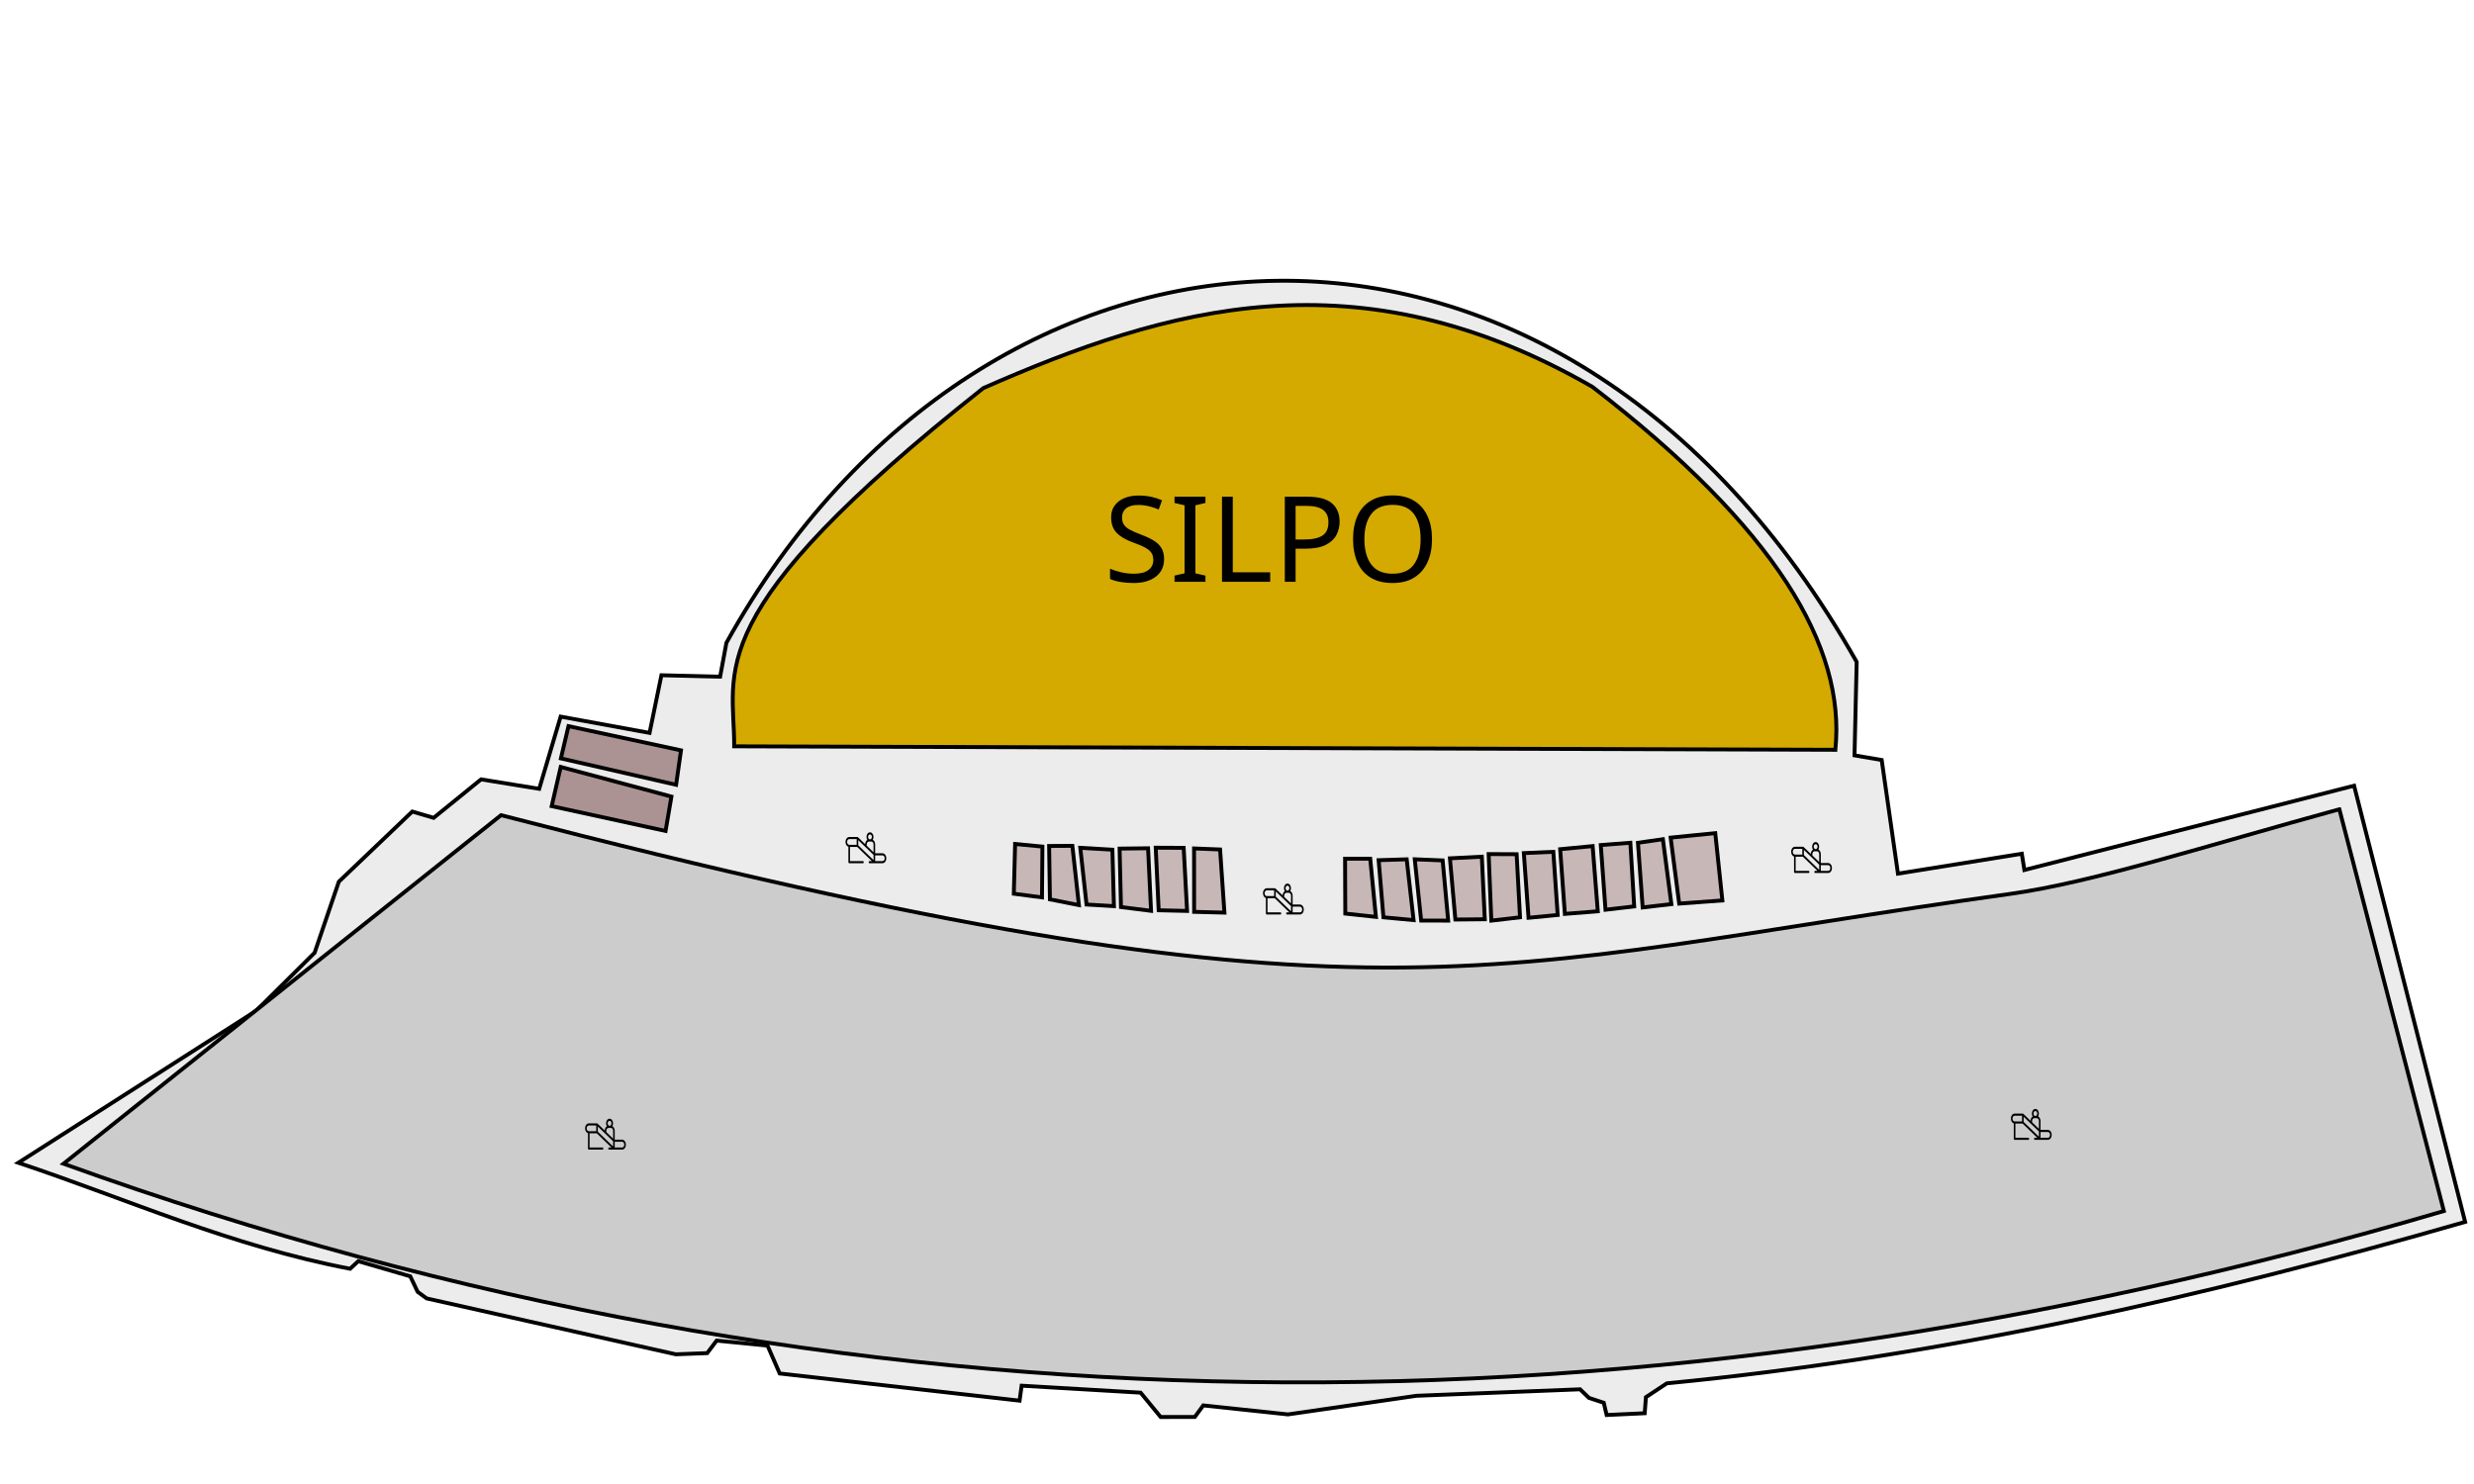
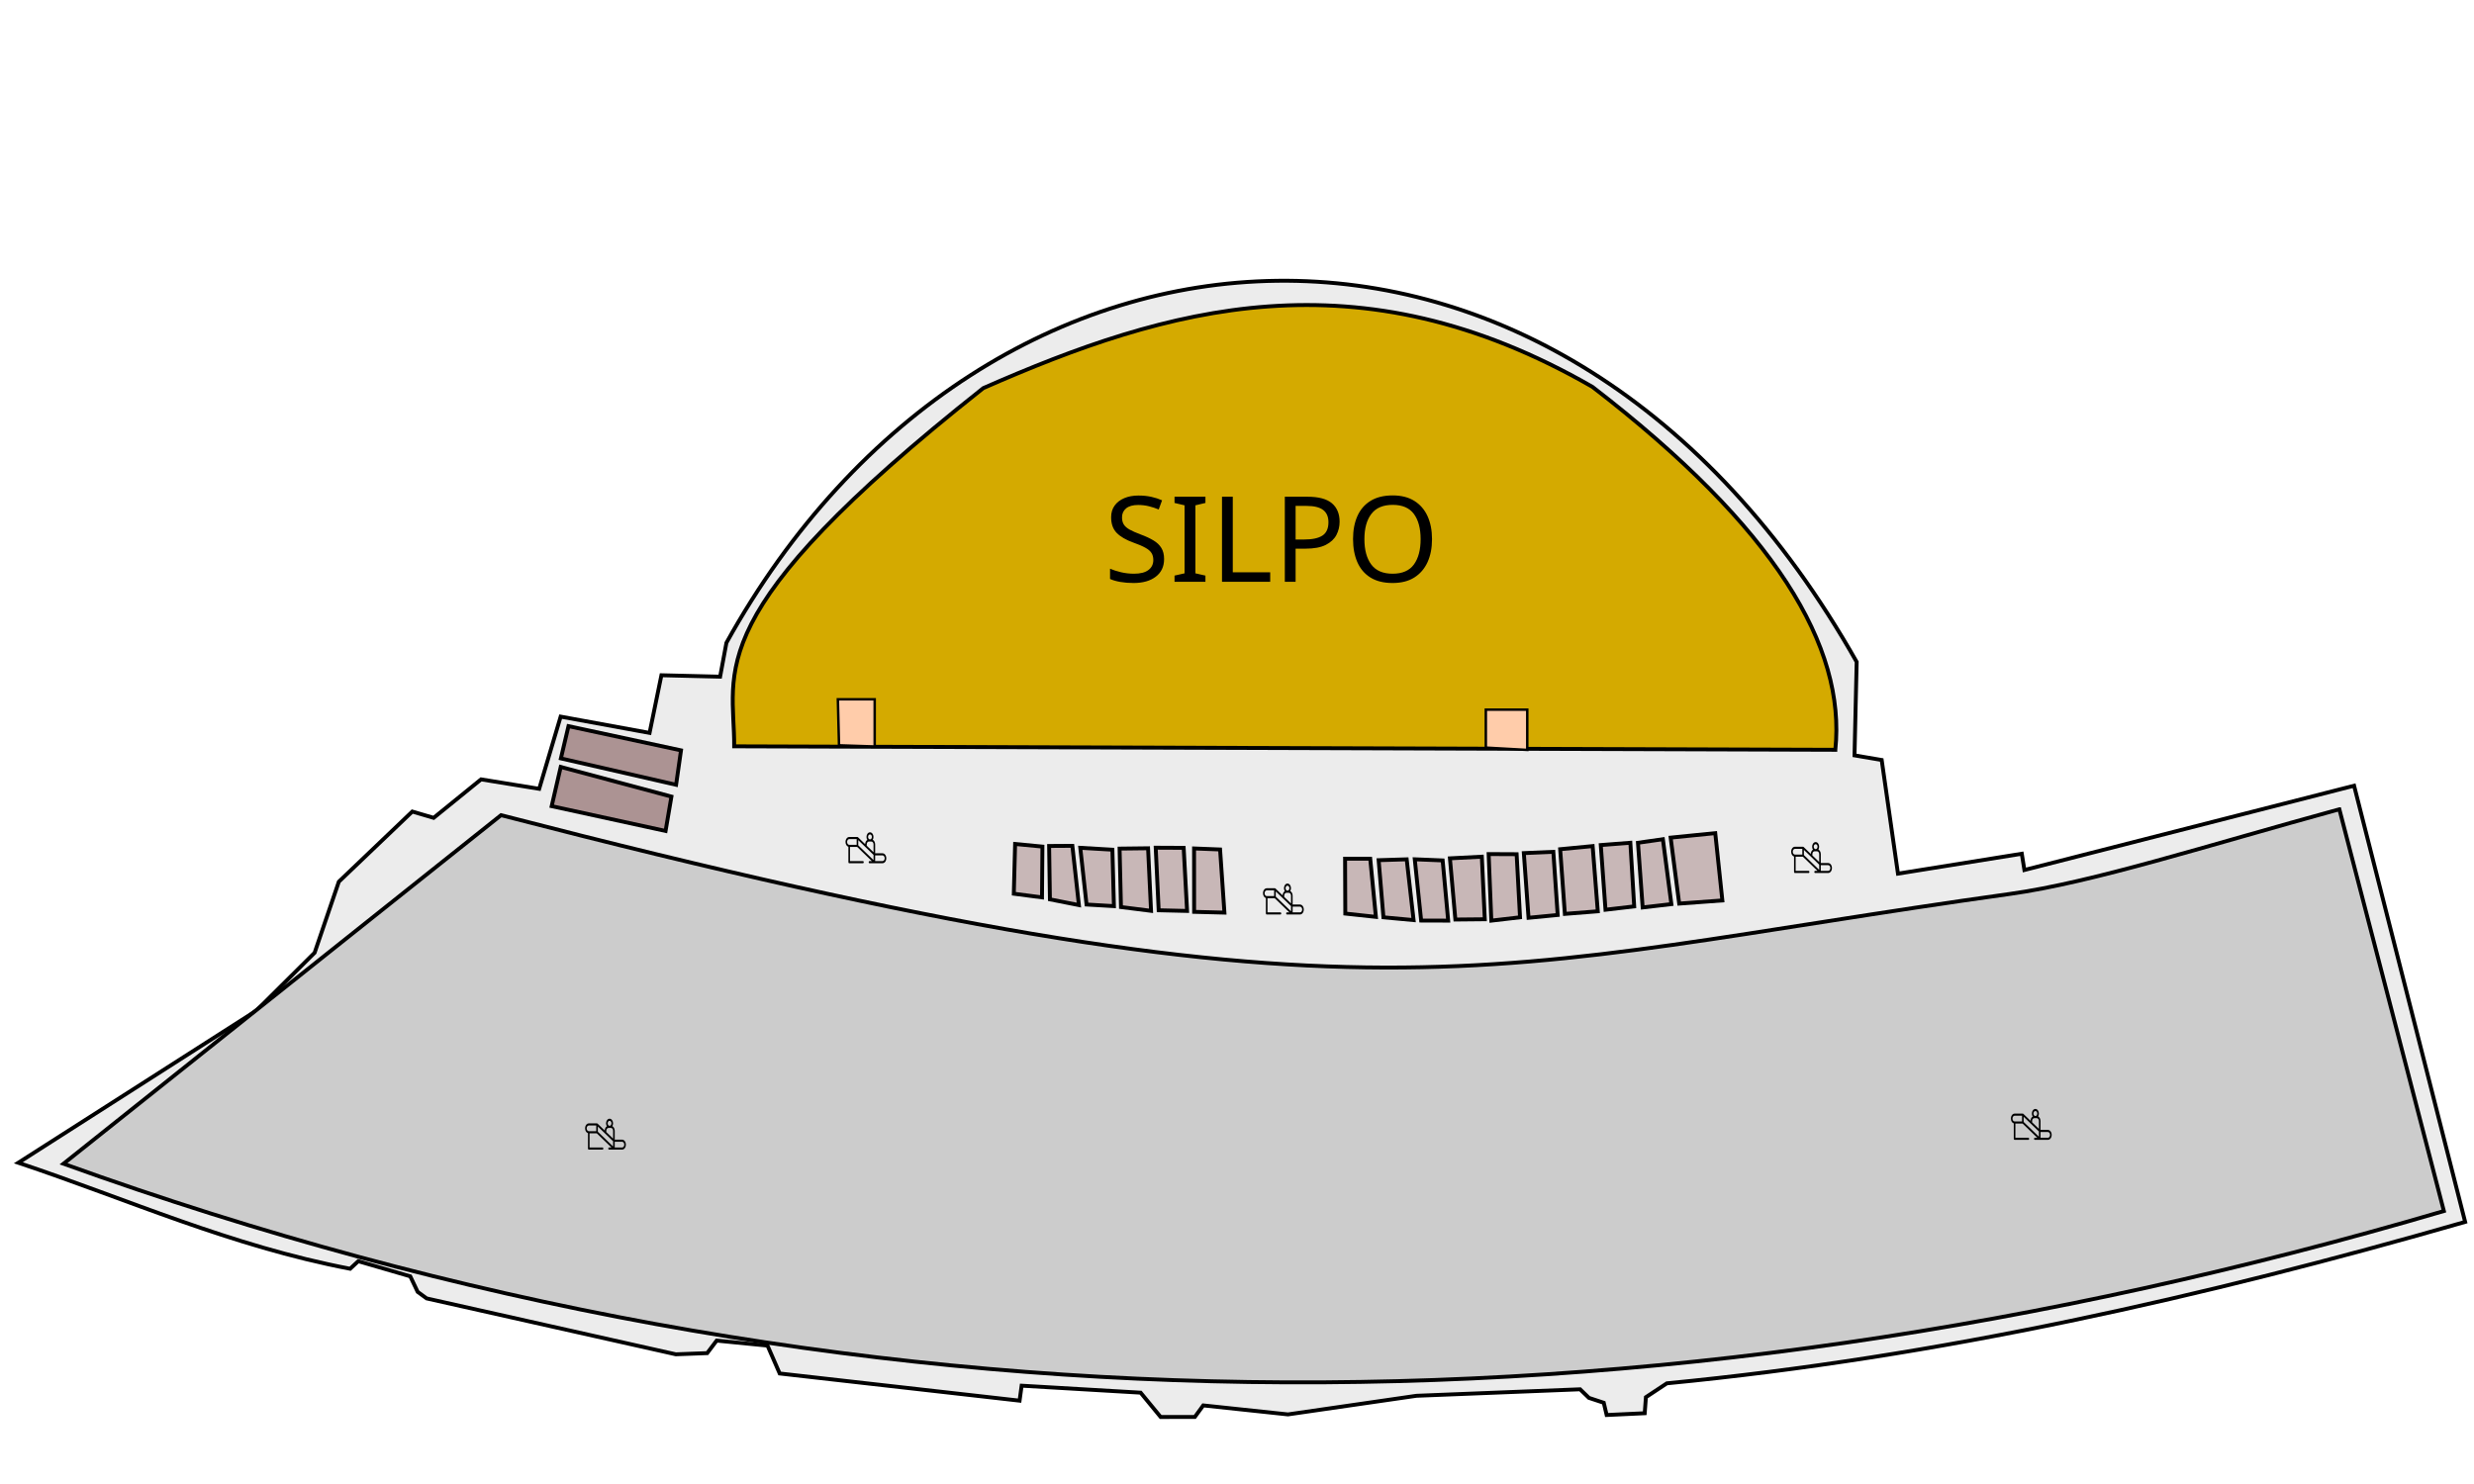
<svg xmlns="http://www.w3.org/2000/svg" version="1.1" id="Layer_1" x="0px" y="0px" width="1000px" height="600px" viewBox="0 0 1000 600" enable-background="new 0 0 1000 600" xml:space="preserve">
  <defs id="defs1027">
    <clipPath clipPathUnits="userSpaceOnUse" id="clipPath237">
      <g id="use239">
        <ellipse style="fill:#cccccc;fill-opacity:1" id="ellipse55" cx="505.979" cy="459.187" rx="3.491" ry="3.536" />
        <g transform="matrix(0.00735714,0,0,0.00782278,504.1399,457.1844)" id="g61">
          <g id="g59">
            <path d="m 146.645,109.31 c -54.918,0 -55.673,0 -101.357,0 -24.466,0 -44.468,19.904 -44.591,44.367 L 0,292.109 c -0.052,10.407 8.342,18.885 18.747,18.938 0.032,0 0.065,0 0.098,0 10.363,0 18.787,-8.375 18.841,-18.747 l 0.696,-138.432 c 0,-0.016 0,-0.031 0,-0.047 0.024,-2.055 1.704,-3.706 3.759,-3.694 2.055,0.012 3.715,1.683 3.715,3.738 l 0.008,316.757 c 0,12.488 10.124,22.612 22.612,22.612 12.488,0 22.612,-10.124 22.612,-22.612 V 289.888 h 9.763 v 180.734 c 0,12.488 10.123,22.611 22.611,22.611 12.488,0 22.611,-10.123 22.611,-22.611 0,-298.894 -0.4,-127.966 -0.41,-316.481 0,-2.121 1.674,-3.863 3.794,-3.946 2.12,-0.083 3.928,1.521 4.092,3.635 0,10e-4 0,0.002 0,0.002 l -0.128,138.354 c -0.01,10.406 8.419,18.851 18.825,18.861 0.007,0 0.011,0 0.018,0 10.397,0 18.833,-8.426 18.842,-18.825 l 0.128,-138.431 c 0.002,-0.039 0.002,-0.075 0.001,-0.114 -0.123,-24.463 -20.126,-44.367 -44.59,-44.367 z" id="path-1-57" />
          </g>
        </g>
        <g transform="matrix(0.00735714,0,0,0.00782278,504.1399,457.1844)" id="g67">
          <g id="g65">
            <circle cx="95.966" cy="57.813" r="39.047" id="circle63" />
          </g>
        </g>
        <g transform="matrix(0.00735714,0,0,0.00782278,504.1399,457.1844)" id="g74">
          <g id="g72">
            <path d="m 510.941,262.849 c -0.346,-0.986 -34.611,-98.717 -40.002,-114.406 -8.679,-25.253 -23.23,-38.057 -43.249,-38.057 -28.025,0 -37.18,0 -65.153,0 -20.02,0 -34.571,12.805 -43.249,38.057 -5.391,15.688 -39.656,113.421 -40.002,114.406 -3.418,9.748 1.714,20.423 11.464,23.841 9.758,3.42 20.425,-1.725 23.84,-11.462 1.106,-3.154 21.721,-60.433 33.222,-93.389 -1.204,9.838 2.264,-10.578 -26.737,139.154 -1.246,6.431 3.711,12.379 10.201,12.379 4.029,0 8.862,0 14.273,0 V 469.05 c 0,12.396 10.049,22.446 22.446,22.446 12.397,0 22.446,-10.049 22.446,-22.446 V 333.37 c 3.227,0 6.465,0 9.692,0 v 135.68 c 0,12.396 10.049,22.446 22.446,22.446 12.397,0 22.446,-10.049 22.446,-22.446 V 333.37 c 5.411,0 10.245,0 14.273,0 6.522,0 11.446,-5.952 10.201,-12.379 -28.737,-148.369 -25.57,-131.138 -26.55,-139.154 11.593,33.211 31.602,90.284 32.691,93.389 3.421,9.756 14.101,14.878 23.84,11.462 9.747,-3.418 14.879,-14.091 11.461,-23.839 z" id="path-1-70" />
          </g>
        </g>
        <g transform="matrix(0.00735714,0,0,0.00782278,504.1399,457.1844)" id="g80">
          <g id="g78">
            <circle cx="395.283" cy="59.265" r="38.767" id="circle76" />
          </g>
        </g>
        <g transform="matrix(0.00735714,0,0,0.00782278,504.1399,457.1844)" id="g86">
          <g id="g84">
            <path d="m 239.761,43.925 c -7.969,0 -14.43,6.46 -14.43,14.43 v 395.282 c 0,7.969 6.46,14.429 14.43,14.429 7.97,0 14.43,-6.459 14.43,-14.429 V 58.355 c 0,-7.97 -6.461,-14.43 -14.43,-14.43 z" id="path-1-82" />
          </g>
        </g>
      </g>
    </clipPath>
  </defs>
  <g id="landmarks-basement">
    <path style="fill:#ececec;stroke:#000000;stroke-width:1.576px;stroke-linecap:butt;stroke-linejoin:miter;stroke-opacity:1" d="m 996.42,494.034 c -105.525,30.37 -212.491,54.629 -322.674,65.263 l -8.465,5.605 -0.478,6.481 -15.39,0.723 -1.169,-4.951 -5.989,-1.979 -3.579,-3.465 -66.143,2.624 -51.934,7.527 -34.24,-3.639 -3.413,4.682 -13.804,0.002 -8.093,-9.833 -48.103,-2.826 -0.83,6.054 -96.963,-10.985 -4.92,-11.274 -20.556,-2.021 -3.824,5.064 -12.688,0.475 -100.708,-22.596 -3.638,-2.655 -2.988,-6.278 -21.021,-6.117 -3.293,3.061 C 93.151,503.719 51.726,484.935 7.412,470.114 l 96.174,-61.48 23.584,-23.432 9.787,-28.718 29.699,-28.362 8.631,2.541 19.168,-15.555 23.491,3.821 8.672,-29.19 35.94,6.586 4.787,-23.316 23.73,0.58 2.543,-13.683 C 397.964,71.639 630.413,55.252 750.475,267.62 l -0.87,37.786 10.982,1.866 6.579,45.953 50.055,-8.045 1.049,6.571 133.262,-34.077 z" id="path-1-90" />
    <path style="fill:#d4aa00;stroke:#000000;stroke-width:1.576px;stroke-linecap:butt;stroke-linejoin:miter;stroke-opacity:1" d="M 741.844,303.15 296.763,301.746 c 0.191,-30.668 -15.252,-53.086 100.697,-144.832 74.395,-32.692 151.185,-55.239 246.216,-0.497 74.02,56.994 102.497,105.074 98.168,146.732 z" id="path-1-67" />
    <path style="fill:#cccccc;stroke:#000000;stroke-width:1.576px;stroke-linecap:butt;stroke-linejoin:miter;stroke-opacity:1" d="m 945.581,327.2 42.242,162.434 C 664.51,584.787 343.616,585.203 25.663,470.515 L 202.528,329.582 c 354.44,91.853 394.632,61.832 610.022,31.824 33.548,-4.674 79.378,-19.517 133.03,-34.206 z" id="path-1-69" />
    <path style="fill:#c8b7b7;stroke:#000000;stroke-width:1.576px;stroke-linecap:butt;stroke-linejoin:miter;stroke-opacity:1" d="m 696.184,364.06 -2.873,-27.211 -18.028,1.818 3.455,26.67 z" id="path-1-71" />
    <path style="fill:#c8b7b7;stroke:#000000;stroke-width:1.576px;stroke-linecap:butt;stroke-linejoin:miter;stroke-opacity:1" d="m 672.145,339.303 3.432,26.24 -11.603,1.353 -1.905,-26.15 z" id="path-1-73" />
    <path style="fill:#c8b7b7;stroke:#000000;stroke-width:1.576px;stroke-linecap:butt;stroke-linejoin:miter;stroke-opacity:1" d="m 658.997,340.742 1.553,25.723 -11.603,1.353 -1.905,-26.15 z" id="path-1-73-7" />
    <path style="fill:#c8b7b7;stroke:#000000;stroke-width:1.576px;stroke-linecap:butt;stroke-linejoin:miter;stroke-opacity:1" d="m 598.959,346.369 1.201,25.295 -11.895,0.115 -2.201,-24.744 z" id="path-1-73-72" />
    <path style="fill:#c8b7b7;stroke:#000000;stroke-width:1.576px;stroke-linecap:butt;stroke-linejoin:miter;stroke-opacity:1" d="m 643.752,342.084 2.081,26.364 -13.306,1.049 -1.905,-26.15 z" id="path-1-73-6" />
    <path style="fill:#c8b7b7;stroke:#000000;stroke-width:1.576px;stroke-linecap:butt;stroke-linejoin:miter;stroke-opacity:1" d="m 627.861,344.405 1.759,25.531 -11.779,1.139 -1.905,-26.15 z" id="path-1-73-1" />
    <path style="fill:#c8b7b7;stroke:#000000;stroke-width:1.576px;stroke-linecap:butt;stroke-linejoin:miter;stroke-opacity:1" d="m 583.127,347.88 2.231,24.338 -10.925,-0.032 -2.582,-24.766 z" id="path-1-73-67" />
    <path style="fill:#c8b7b7;stroke:#000000;stroke-width:1.576px;stroke-linecap:butt;stroke-linejoin:miter;stroke-opacity:1" d="m 613.028,345.365 1.377,25.509 -11.603,1.353 -1.082,-26.915 z" id="path-1-73-78" />
    <path style="fill:#c8b7b7;stroke:#000000;stroke-width:1.576px;stroke-linecap:butt;stroke-linejoin:miter;stroke-opacity:1" d="m 568.59,347.433 2.788,24.575 -12.187,-1.123 -1.938,-23.101 z" id="path-1-73-9" />
    <path style="fill:#c8b7b7;stroke:#000000;stroke-width:1.576px;stroke-linecap:butt;stroke-linejoin:miter;stroke-opacity:1" d="m 553.847,347.178 2.29,23.528 -12.363,-1.336 -0.089,-22.178 z" id="path-1-73-8" />
    <path style="fill:#c8b7b7;stroke:#000000;stroke-width:1.576px;stroke-linecap:butt;stroke-linejoin:miter;stroke-opacity:1" d="m 464.056,342.965 1.202,25.295 -12.157,-1.528 -0.557,-23.63 z" id="path-1-73-72-1" />
    <path style="fill:#c8b7b7;stroke:#000000;stroke-width:1.576px;stroke-linecap:butt;stroke-linejoin:miter;stroke-opacity:1" d="m 493.16,343.454 1.759,25.531 -12.247,-0.313 -0.026,-25.633 z" id="path-1-73-1-4" />
    <path style="fill:#c8b7b7;stroke:#000000;stroke-width:1.576px;stroke-linecap:butt;stroke-linejoin:miter;stroke-opacity:1" d="m 449.635,343.541 0.617,22.82 -11.071,-0.65 -2.526,-22.932 z" id="path-1-73-67-3" />
    <path style="fill:#c8b7b7;stroke:#000000;stroke-width:1.576px;stroke-linecap:butt;stroke-linejoin:miter;stroke-opacity:1" d="m 478.447,342.793 1.377,25.509 -11.483,-0.268 -1.201,-25.295 z" id="path-1-73-78-3" />
    <path style="fill:#c8b7b7;stroke:#000000;stroke-width:1.576px;stroke-linecap:butt;stroke-linejoin:miter;stroke-opacity:1" d="m 433.454,341.981 2.642,23.956 -11.715,-2.316 -0.325,-21.582 z" id="path-1-73-9-9" />
    <path style="fill:#c8b7b7;stroke:#000000;stroke-width:1.576px;stroke-linecap:butt;stroke-linejoin:miter;stroke-opacity:1" d="m 421.354,342.287 -0.173,20.536 -11.393,-1.483 0.525,-20.108 z" id="path-1-73-8-9" />
    <path style="fill:#ac9393;stroke:#000000;stroke-width:1.576px;stroke-linecap:butt;stroke-linejoin:miter;stroke-opacity:1" d="m 275.265,303.377 -45.48,-9.791 -3.071,13.042 46.566,10.669 z" id="path-1-177" />
    <path style="fill:#ac9393;stroke:#000000;stroke-width:1.576px;stroke-linecap:butt;stroke-linejoin:miter;stroke-opacity:1" d="m 271.394,322.068 -44.744,-11.986 -3.662,15.855 46.038,10.028 z" id="path-1-179" />
    <text xml:space="preserve" style="font-style:normal;font-weight:normal;font-size:48.31px;line-height:1.25;font-family:sans-serif;letter-spacing:0px;word-spacing:0px;fill:#000000;fill-opacity:1;stroke:none;stroke-width:1.208" x="444.873" y="235.936" id="text57" transform="scale(1.003006,0.9970033)">
      <tspan id="tspan55" x="444.873" y="235.936" style="stroke-width:1.208">SILPO</tspan>
    </text>
    <path style="stroke-width:0.03" d="m 356.724,344.994 h -2.989 v -3.597 c 0,-0.848 -0.402,-1.574 -0.969,-1.868 0.19,-0.317 0.305,-0.717 0.305,-1.151 0,-1.028 -0.636,-1.863 -1.418,-1.863 -0.782,0 -1.418,0.836 -1.418,1.863 0,0.457 0.126,0.876 0.335,1.201 -0.499,0.307 -0.852,0.958 -0.88,1.72 l -2.91,-2.811 c -0.055,-0.053 -0.124,-0.083 -0.192,-0.083 h -3.313 c -0.837,0 -1.517,0.895 -1.517,1.995 v 0.027 c 0,0.941 0.499,1.732 1.167,1.94 v 6.22 c 0,0.235 0.145,0.426 0.324,0.426 h 5.567 c 0.179,0 0.324,-0.191 0.324,-0.426 0,-0.235 -0.145,-0.425 -0.324,-0.425 h -5.243 v -5.74 h 2.909 l 5.942,5.739 h -0.987 c -0.179,0 -0.324,0.191 -0.324,0.426 0,0.235 0.145,0.426 0.324,0.426 h 1.975 c 0.01,0 0.02,-7.1e-4 0.03,-10e-4 h 3.283 c 0.837,0 1.517,-0.895 1.517,-1.995 v -0.027 c 0,-1.1 -0.681,-1.995 -1.517,-1.995 z m -9.812,-3.214 v -2.108 l 6.176,5.965 v 2.108 z m 4.741,-4.414 c 0.425,0 0.77,0.454 0.77,1.012 0,0.558 -0.345,1.012 -0.77,1.012 -0.425,0 -0.77,-0.454 -0.77,-1.012 0,-0.558 0.345,-1.012 0.77,-1.012 z m -1.318,4.032 c 0,-0.637 0.395,-1.156 0.879,-1.156 h 0.993 c 0.485,0 0.879,0.518 0.879,1.156 v 3.183 l -2.752,-2.658 z m -7.06,0.173 c -0.48,0 -0.87,-0.513 -0.87,-1.143 v -0.027 c 0,-0.63 0.39,-1.143 0.87,-1.143 h 2.989 v 2.313 z m 14.319,5.445 c 0,0.631 -0.39,1.143 -0.87,1.143 h -2.989 v -2.313 h 2.989 c 0.48,0 0.87,0.513 0.87,1.143 z m 0,0" id="path-1-2-3-1" />
    <path style="stroke-width:0.03" d="m 525.474,365.718 h -2.989 v -3.597 c 0,-0.848 -0.402,-1.574 -0.969,-1.868 0.19,-0.317 0.305,-0.717 0.305,-1.151 0,-1.028 -0.636,-1.863 -1.418,-1.863 -0.782,0 -1.418,0.836 -1.418,1.863 0,0.457 0.126,0.876 0.335,1.201 -0.499,0.307 -0.852,0.958 -0.88,1.72 l -2.91,-2.811 c -0.055,-0.053 -0.124,-0.083 -0.192,-0.083 h -3.313 c -0.837,0 -1.517,0.895 -1.517,1.995 v 0.027 c 0,0.941 0.499,1.732 1.167,1.94 v 6.22 c 0,0.235 0.145,0.426 0.324,0.426 h 5.567 c 0.179,0 0.324,-0.191 0.324,-0.426 0,-0.235 -0.145,-0.425 -0.324,-0.425 h -5.243 v -5.74 h 2.909 l 5.942,5.739 h -0.987 c -0.179,0 -0.324,0.191 -0.324,0.426 0,0.235 0.145,0.426 0.324,0.426 h 1.975 c 0.01,0 0.02,-7.1e-4 0.03,-10e-4 h 3.283 c 0.837,0 1.517,-0.895 1.517,-1.995 v -0.027 c 0,-1.1 -0.681,-1.995 -1.517,-1.995 z m -9.812,-3.214 v -2.108 l 6.176,5.965 v 2.108 z m 4.741,-4.414 c 0.425,0 0.77,0.454 0.77,1.012 0,0.558 -0.345,1.012 -0.77,1.012 -0.425,0 -0.77,-0.454 -0.77,-1.012 0,-0.558 0.345,-1.012 0.77,-1.012 z m -1.318,4.032 c 0,-0.637 0.395,-1.156 0.879,-1.156 h 0.993 c 0.485,0 0.879,0.518 0.879,1.156 v 3.183 l -2.752,-2.658 z m -7.06,0.173 c -0.48,0 -0.87,-0.513 -0.87,-1.143 v -0.027 c 0,-0.63 0.39,-1.143 0.87,-1.143 h 2.989 v 2.313 z m 14.319,5.445 c 0,0.631 -0.39,1.143 -0.87,1.143 h -2.989 v -2.313 h 2.989 c 0.48,0 0.87,0.513 0.87,1.143 z m 0,0" id="path-1-2-3-1-0" />
    <path style="stroke-width:0.03" d="m 738.961,348.941 h -2.989 v -3.597 c 0,-0.848 -0.402,-1.574 -0.969,-1.868 0.19,-0.317 0.305,-0.717 0.305,-1.151 0,-1.028 -0.636,-1.863 -1.418,-1.863 -0.782,0 -1.418,0.836 -1.418,1.863 0,0.457 0.126,0.876 0.335,1.201 -0.499,0.307 -0.852,0.958 -0.88,1.72 l -2.91,-2.811 c -0.055,-0.053 -0.124,-0.083 -0.192,-0.083 h -3.313 c -0.837,0 -1.517,0.895 -1.517,1.995 v 0.027 c 0,0.941 0.499,1.732 1.167,1.94 v 6.22 c 0,0.235 0.145,0.426 0.324,0.426 h 5.567 c 0.179,0 0.324,-0.191 0.324,-0.426 0,-0.235 -0.145,-0.425 -0.324,-0.425 h -5.243 v -5.74 h 2.909 l 5.942,5.739 h -0.987 c -0.179,0 -0.324,0.191 -0.324,0.426 0,0.235 0.145,0.426 0.324,0.426 h 1.975 c 0.01,0 0.02,-7.1e-4 0.03,-10e-4 h 3.283 c 0.837,0 1.517,-0.895 1.517,-1.995 v -0.027 c 0,-1.1 -0.681,-1.995 -1.517,-1.995 z m -9.812,-3.214 v -2.108 l 6.176,5.965 v 2.108 z m 4.741,-4.414 c 0.425,0 0.77,0.454 0.77,1.012 0,0.558 -0.345,1.012 -0.77,1.012 -0.425,0 -0.77,-0.454 -0.77,-1.012 0,-0.558 0.345,-1.012 0.77,-1.012 z m -1.318,4.032 c 0,-0.637 0.395,-1.156 0.879,-1.156 h 0.993 c 0.485,0 0.879,0.518 0.879,1.156 v 3.183 l -2.752,-2.658 z m -7.06,0.173 c -0.48,0 -0.87,-0.513 -0.87,-1.143 v -0.027 c 0,-0.63 0.39,-1.143 0.87,-1.143 h 2.989 v 2.313 z m 14.319,5.445 c 0,0.631 -0.39,1.143 -0.87,1.143 h -2.989 v -2.313 h 2.989 c 0.48,0 0.87,0.513 0.87,1.143 z m 0,0" id="path-1-2-3-1-2" />
    <path style="stroke-width:0.03" d="m 251.461,460.784 h -2.989 v -3.597 c 0,-0.848 -0.402,-1.574 -0.969,-1.868 0.19,-0.317 0.305,-0.717 0.305,-1.151 0,-1.028 -0.636,-1.863 -1.418,-1.863 -0.782,0 -1.418,0.836 -1.418,1.863 0,0.457 0.126,0.876 0.335,1.201 -0.499,0.307 -0.852,0.958 -0.88,1.72 l -2.91,-2.811 c -0.055,-0.053 -0.124,-0.083 -0.192,-0.083 h -3.313 c -0.837,0 -1.517,0.895 -1.517,1.995 v 0.027 c 0,0.941 0.499,1.732 1.167,1.94 v 6.22 c 0,0.235 0.145,0.426 0.324,0.426 h 5.567 c 0.179,0 0.324,-0.191 0.324,-0.426 0,-0.235 -0.145,-0.425 -0.324,-0.425 h -5.243 v -5.74 h 2.909 l 5.942,5.739 h -0.987 c -0.179,0 -0.324,0.191 -0.324,0.426 0,0.235 0.145,0.426 0.324,0.426 h 1.975 c 0.01,0 0.02,-7.1e-4 0.03,-10e-4 h 3.283 c 0.837,0 1.517,-0.895 1.517,-1.995 v -0.027 c 0,-1.1 -0.681,-1.995 -1.517,-1.995 z m -9.812,-3.214 v -2.108 l 6.176,5.965 v 2.108 z m 4.741,-4.414 c 0.425,0 0.77,0.454 0.77,1.012 0,0.558 -0.345,1.012 -0.77,1.012 -0.425,0 -0.77,-0.454 -0.77,-1.012 0,-0.558 0.345,-1.012 0.77,-1.012 z m -1.318,4.032 c 0,-0.637 0.395,-1.156 0.879,-1.156 h 0.993 c 0.485,0 0.879,0.518 0.879,1.156 v 3.183 l -2.752,-2.658 z m -7.06,0.173 c -0.48,0 -0.87,-0.513 -0.87,-1.143 v -0.027 c 0,-0.63 0.39,-1.143 0.87,-1.143 h 2.989 v 2.313 z m 14.319,5.445 c 0,0.631 -0.39,1.143 -0.87,1.143 h -2.989 v -2.313 h 2.989 c 0.48,0 0.87,0.513 0.87,1.143 z m 0,0" id="path-1-2-3-1-9" />
    <path style="stroke-width:0.03" d="m 827.777,456.836 h -2.989 v -3.597 c 0,-0.848 -0.402,-1.574 -0.969,-1.868 0.19,-0.317 0.305,-0.717 0.305,-1.151 0,-1.028 -0.636,-1.863 -1.418,-1.863 -0.782,0 -1.418,0.836 -1.418,1.863 0,0.457 0.126,0.876 0.335,1.201 -0.499,0.307 -0.852,0.958 -0.88,1.72 l -2.91,-2.811 c -0.055,-0.053 -0.124,-0.083 -0.192,-0.083 h -3.313 c -0.837,0 -1.517,0.895 -1.517,1.995 v 0.027 c 0,0.941 0.499,1.732 1.167,1.94 v 6.22 c 0,0.235 0.145,0.426 0.324,0.426 h 5.567 c 0.179,0 0.324,-0.191 0.324,-0.426 0,-0.235 -0.145,-0.425 -0.324,-0.425 h -5.243 v -5.74 h 2.909 l 5.942,5.739 h -0.987 c -0.179,0 -0.324,0.191 -0.324,0.426 0,0.235 0.145,0.426 0.324,0.426 h 1.975 c 0.01,0 0.02,-7.1e-4 0.03,-0.001 h 3.283 c 0.837,0 1.517,-0.895 1.517,-1.995 v -0.027 c 0,-1.1 -0.681,-1.995 -1.517,-1.995 z m -9.812,-3.214 v -2.108 l 6.176,5.965 v 2.108 z m 4.741,-4.414 c 0.425,0 0.77,0.454 0.77,1.012 0,0.558 -0.345,1.012 -0.77,1.012 -0.425,0 -0.77,-0.454 -0.77,-1.012 0,-0.558 0.345,-1.012 0.77,-1.012 z m -1.318,4.032 c 0,-0.637 0.395,-1.156 0.879,-1.156 h 0.993 c 0.485,0 0.879,0.518 0.879,1.156 v 3.183 l -2.752,-2.658 z m -7.06,0.173 c -0.48,0 -0.87,-0.513 -0.87,-1.143 v -0.027 c 0,-0.63 0.39,-1.143 0.87,-1.143 h 2.989 v 2.313 z m 14.319,5.445 c 0,0.631 -0.39,1.143 -0.87,1.143 h -2.989 v -2.313 h 2.989 c 0.48,0 0.87,0.513 0.87,1.143 z m 0,0" id="path-1-2-3-1-3" />
+     <path style="fill:#ffccaa;stroke:#000000;stroke-width:1px;stroke-linecap:butt;stroke-linejoin:miter;stroke-opacity:1" d="m 339.132,301.34 -0.465,-18.608 h 14.886 v 19.073 z" id="path-1-53" />
+     <path style="fill:#ffccaa;stroke:#000000;stroke-width:1px;stroke-linecap:butt;stroke-linejoin:miter;stroke-opacity:1" d="m 600.576,302.271 v -15.352 h 16.747 l 0,16.282 z" id="path-1-55" />
  </g>
</svg>
